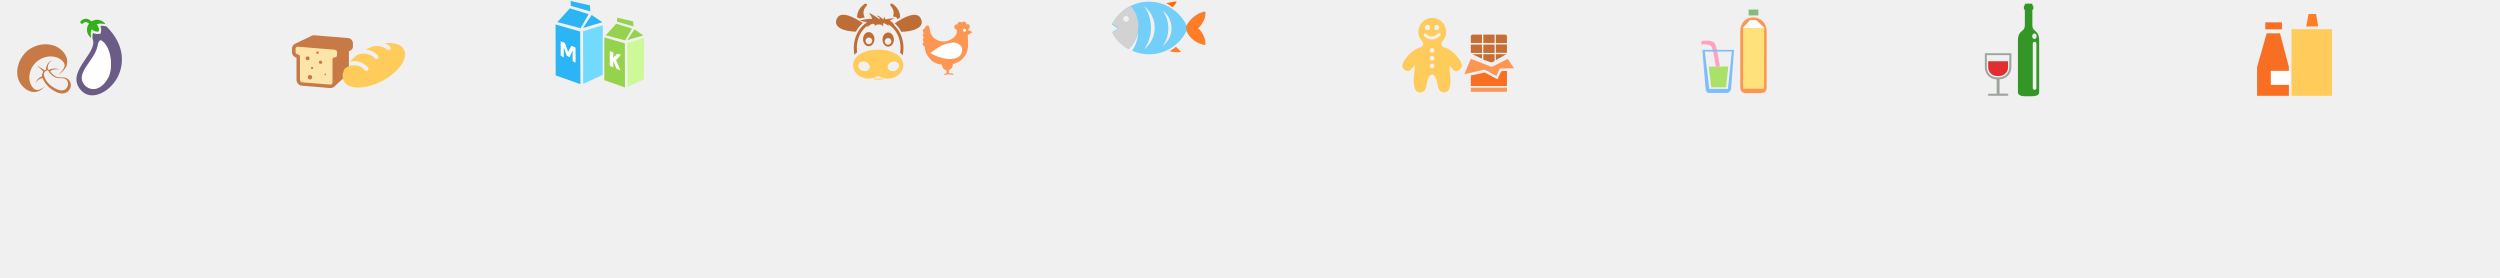
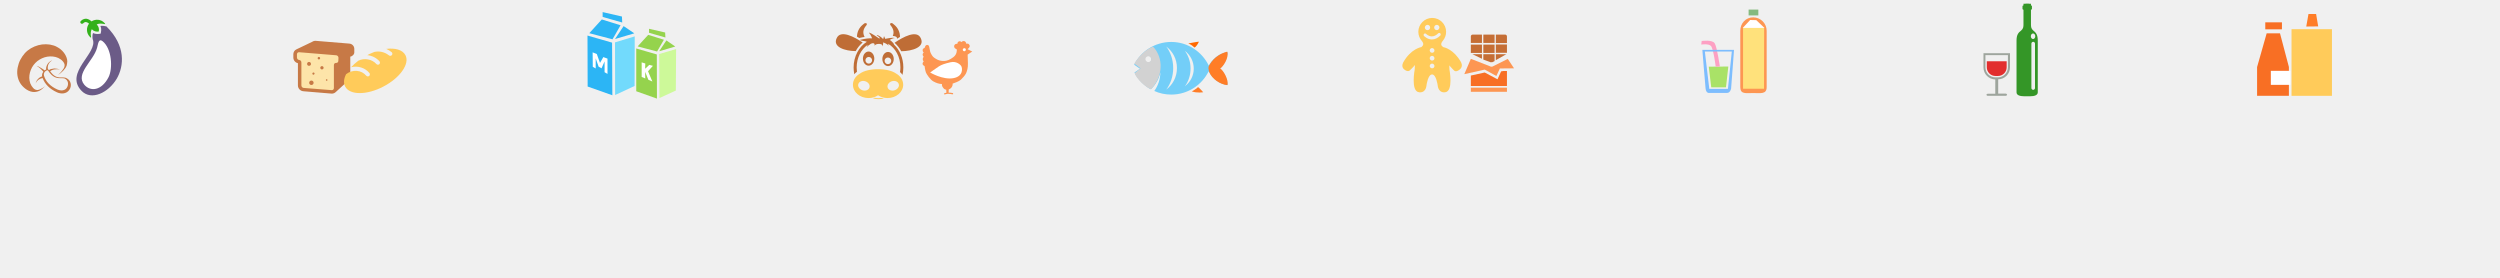
<svg xmlns="http://www.w3.org/2000/svg" baseProfile="tiny" preserveAspectRatio="xMinYMin meet" viewBox="0 0 1800 200" width="1800" height="200">
  <path fill="#C77946" d="M49.9 64.7c-2 3-5.9 3.1-8.8 1.8-5.3-2.4-8.8-5.9-10.4-10.3-.1 0-.2 0-.3.1-.3.1-.6.1-.9.2-.6.2-1.1.5-1.6.8s-1 .8-1.3 1.2c-.4.5-.7 1-.9 1.6.1-.6.3-1.2.6-1.8.3-.6.7-1.1 1.2-1.6s1-.9 1.6-1.2c.3-.2.6-.3.9-.4.1 0 .2-.1.3-.1-.2-1.3.2-2.5.9-3.3-.3-.3-.6-.7-.8-1-.4-.4-.8-.9-1.3-1.3-.9-.8-1.9-1.5-2.9-2.1 1.2.4 2.3.9 3.3 1.6.5.3 1.1.7 1.6 1 .4.3.7.5 1 .8.4-.3.7-.5 1.1-.6v-1c0-.4.1-.7.2-1.1.2-.7.5-1.4.9-2s.9-1.1 1.5-1.6c.6-.4 1.2-.8 1.8-1-.6.4-1.1.8-1.6 1.3s-.8 1.1-1.1 1.6c-.3.6-.4 1.2-.5 1.9v1c0 .2 0 .3.1.5v.3c.3 0 .6.2.9.4.1-.1.2-.2.3-.2.3-.2.7-.4 1.1-.5.7-.2 1.5-.3 2.2-.4 1.5 0 2.9.3 4.2.7-1.4-.2-2.8-.2-4.1 0-.7.1-1.3.3-1.9.6-.3.1-.5.3-.8.5-.1.1-.2.2-.3.2 5 7 8.6 3.1 12 5.1 2.9 1.5 3.9 5.3 1.8 8.3zm-1-5.2c-.2-1.1-.9-2.1-1.9-2.7-.6-.4-1.3-.5-2.2-.5h-1.5c-2.7 0-5.6-.7-8.7-5.5-.1-.1-.2-.2-.4-.2-.5 0-1.4.4-2 1.2-.4.5-.9 1.5-.5 2.8 1.3 4.2 4.5 7.5 9.5 9.8 1 .4 2 .7 3 .7 1.2 0 2.9-.3 3.9-1.9.8-1.2 1-2.5.8-3.7zm-1.5-11c-.4.6-.8 1.2-1.3 1.7-.3.4-.6.8-1 1.1-1 1-2.1 1.9-3.3 2.7l1.5-1.5s1-1 1.4-1.6c.4-.5.8-1.1 1.2-1.7.3-.6.6-1.2.6-1.8.1-.6 0-1.2-.3-1.8s-.6-1.1-1.1-1.6c-.9-1-2-1.7-3.2-2.3-2.4-1.1-5.2-1.3-7.8-.9-2.6.4-5.1 1.6-7.2 3.2-2.1 1.7-3.7 3.8-4.7 6.3s-1.4 5.2-.9 7.8c.2 1.3.7 2.6 1.4 3.7s1.6 2.2 2.7 2.7c.6.3 1.2.3 1.8.3.6-.1 1.3-.3 1.9-.6.6-.3 1.2-.6 1.8-1 .6-.4 1.2-.8 1.7-1.2-.7.7-1.4 1.3-2.1 1.9-.6.5-1.1.9-1.8 1.3-.8.4-1.7.8-2.6.9-1.9.4-3.8 0-5.5-.8-1.7-.8-3.2-2-4.5-3.4s-2.3-3.1-2.9-4.9c-.6-1.8-.9-3.8-.8-5.7.1-1.9.5-3.8 1.1-5.6s1.5-3.5 2.6-5.1 2.3-3 3.8-4.2c3-2.4 6.7-3.9 10.4-4.4 1.9-.2 3.8-.2 5.7.1.9.2 1.9.4 2.8.7.9.3 1.8.7 2.6 1.2 1.7.9 3.2 2.2 4.4 3.7s2.1 3.2 2.5 5.1c.2 1 .2 1.9 0 2.9-.1 1.1-.4 2-.9 2.8z" />
  <path fill="#6B5B87" d="M76.8 19.2l-.2-.2c-1.4-.3-3.2-.6-4.3-.3.6 1.3.7 2.8.4 4.4l-.2 1.1-1.1.2c-1.6.2-3.1 0-4.4-.6-.5.8-.5 2.9-.3 4.3 4.3 10.1-20.9 24.1-7.9 37.4 7 7.1 19.2 1.4 25.3-8.9 5.2-9 6.6-23.6-7.3-37.4z" />
  <path fill="#fff" d="M78.2 55.5C73.1 65.5 65 66.1 60.7 61c-6.7-8 6.6-17 9.2-26.6.8-3 1.1-7 4-4.7 6.7 5.4 7.4 19.6 4.3 25.8z" />
  <path fill="#33B11A" d="M65.9 15.4c-1-.9-2.2-1.7-3.6-1.9-1-.1-2.6.1-4.1 1.6-.5.5-.5 1.3 0 1.7.5.5 1.2.4 1.7 0 .7-.7 1.3-1 2-.9.8.1 1.5.5 2.2 1.1-2.1 2.8-2 6.8.5 9.4 2.3 2.4-.5-1.9 1.5-5.4.1.1.1.2.2.2 1.2 1.3 3 1.8 4.8 1.5.4-1.8 0-3.6-1.3-4.9l-.2-.2c3.6-1.8 7.8 1.2 5.5-1.2-2.4-2.5-6.3-2.9-9.2-1z" />
  <g transform="translate(200)">
-     <path fill="#FDE4A9" d="M15.1 58.5l-.2-8.9v-8.9L11.5 38l.9-4.6s2.1-.5 3-.5h13l6.2.2 5.3.9 4.1 1.6v2.7l-.5 2.7-1.4 1.6-2.1.5.2 16.9s0 1.4-1.1 1.4c-1.2.1-8.5.5-8.5.5l-8.7-.9-4.7-1.1-2.1-1.4z" />
-     <path fill="#C77946" d="M53.1 35.8c-.5.5-1.2.9-1.9 1v14.3c0 1.1-.5 2.1-1.3 2.8l-9.3 8.5c-.7.6-1.6 1-2.6 1h-.3l-20.3-1.7c-2.2-.2-3.9-2-3.9-4.2v-16c-1.9-.4-3.3-2.1-3.3-4.1v-2.3c0-1.5.8-2.9 2.1-3.5L24 26c.2-.2.5-.3.8-.4.4-.1.7-.2 1.2-.2h.3l24.3 2c2 .2 3.5 1.8 3.5 3.8v2.1c.1 1-.3 1.9-1 2.5zm-10.4 1.8c0-.9-.7-1.7-1.6-1.8l-26.7-2.2c-.9-.1-1.6.6-1.6 1.5v2.3c0 .9.7 1.7 1.6 1.8 1 .1 1.6.8 1.6 1.8v16.5c0 .9.7 1.7 1.6 1.8l20.2 1.6c.9.1 1.6-.6 1.6-1.5V42.9c0-1 .6-1.6 1.6-1.6.9.1 1.6-.6 1.6-1.5l.1-2.2zm-8.5 16.6c-.3 0-.6-.3-.6-.6s.3-.6.6-.6.6.3.6.6-.3.6-.6.6zM30.8 46c-.7 0-1.2-.6-1.2-1.2 0-.7.6-1.2 1.2-1.2.7 0 1.2.6 1.2 1.2s-.5 1.2-1.2 1.2zm-2.2-7.2c-.5 0-.9-.4-.9-.9s.4-.9.9-.9.9.4.9.9-.4.9-.9.9zm-3.9 11c-.4 0-.8-.3-.8-.8 0-.4.3-.8.8-.8.4 0 .8.3.8.8-.1.4-.4.8-.8.8zm.1 5.8c0 .9-.7 1.6-1.6 1.6s-1.6-.7-1.6-1.6c0-.9.7-1.6 1.6-1.6.9 0 1.6.7 1.6 1.6zm-3.3-12.2c-.8 0-1.4-.6-1.4-1.4 0-.8.6-1.4 1.4-1.4s1.4.6 1.4 1.4c.1.8-.6 1.4-1.4 1.4z" />
-     <path fill="#FFCB5A" d="M90.9 35.7c-2-3.8-7.3-5.3-13.8-4.5 1.3.6 2.6 1.3 3.8 2.3.7.5.8 1.5.3 2.1-.3.4-.7.6-1.2.6-.3 0-.6-.1-.9-.3-3.6-2.8-7.4-3.2-10.6-2.5-1.3.5-2.6 1.1-4 1.7-.2.1-.3.2-.4.3-.2.2-.4.2-.7.3h-.1c3.3.3 6.6 1.8 8.9 4.4.5.6.5 1.6-.1 2.1-.3.3-.6.4-1 .4s-.8-.2-1.1-.5c-3.2-3.6-8.8-4.5-13-2.4-2 1.5-3.7 3.1-5.2 4.7 4.8-1.2 10 .3 13.2 4.2.5.6.4 1.6-.2 2.1s-1.6.4-2.1-.2c-3.5-4.2-9.9-4.7-14.5-1.1-1.7 3.3-2 6.4-.7 8.9 3.3 6.3 15.6 6.3 27.6 0s19.1-16.4 15.8-22.6z" />
+     <path fill="#FDE4A9" d="M16.1 62.5l-.2-8.9v-8.9L12.5 42l.9-4.6s2.1-.5 3-.5h13l6.2.2 5.3.9 4.1 1.6v2.7l-.5 2.7-1.4 1.6-2.1.5.2 16.9s0 1.4-1.1 1.4c-1.2.1-8.5.5-8.5.5l-8.7-.9-4.7-1.1-2.1-1.4z" />
+     <path fill="#C77946" d="M54.1 39.8c-.5.5-1.2.9-1.9 1v14.3c0 1.1-.5 2.1-1.3 2.8l-9.3 8.5c-.7.6-1.6 1-2.6 1h-.3l-20.3-1.7c-2.2-.2-3.9-2-3.9-4.2v-16c-1.9-.4-3.3-2.1-3.3-4.1v-2.3c0-1.5.8-2.9 2.1-3.5L25 30c.2-.2.5-.3.8-.4.4-.1.7-.2 1.2-.2h.3l24.3 2c2 .2 3.5 1.8 3.5 3.8v2.1c.1 1-.3 1.9-1 2.5zm-10.4 1.8c0-.9-.7-1.7-1.6-1.8l-26.7-2.2c-.9-.1-1.6.6-1.6 1.5v2.3c0 .9.7 1.7 1.6 1.8 1 .1 1.6.8 1.6 1.8v16.5c0 .9.7 1.7 1.6 1.8l20.2 1.6c.9.1 1.6-.6 1.6-1.5V46.9c0-1 .6-1.6 1.6-1.6.9.1 1.6-.6 1.6-1.5l.1-2.2zm-8.5 16.6c-.3 0-.6-.3-.6-.6s.3-.6.6-.6.6.3.6.6-.3.6-.6.6zM31.8 50c-.7 0-1.2-.6-1.2-1.2 0-.7.6-1.2 1.2-1.2.7 0 1.2.6 1.2 1.2s-.5 1.2-1.2 1.2zm-2.2-7.2c-.5 0-.9-.4-.9-.9s.4-.9.9-.9.9.4.9.9-.4.9-.9.9zm-3.9 11c-.4 0-.8-.3-.8-.8 0-.4.3-.8.8-.8.4 0 .8.3.8.8-.1.4-.4.8-.8.8zm.1 5.8c0 .9-.7 1.6-1.6 1.6s-1.6-.7-1.6-1.6c0-.9.7-1.6 1.6-1.6.9 0 1.6.7 1.6 1.6zm-3.3-12.2c-.8 0-1.4-.6-1.4-1.4 0-.8.6-1.4 1.4-1.4s1.4.6 1.4 1.4c.1.8-.6 1.4-1.4 1.4z" />
+     <path fill="#FFCB5A" d="M91.9 39.7c-2-3.8-7.3-5.3-13.8-4.5 1.3.6 2.6 1.3 3.8 2.3.7.5.8 1.5.3 2.1-.3.4-.7.6-1.2.6-.3 0-.6-.1-.9-.3-3.6-2.8-7.4-3.2-10.6-2.5-1.3.5-2.6 1.1-4 1.7-.2.1-.3.2-.4.3-.2.2-.4.2-.7.3h-.1c3.3.3 6.6 1.8 8.9 4.4.5.6.5 1.6-.1 2.1-.3.3-.6.4-1 .4s-.8-.2-1.1-.5c-3.2-3.6-8.8-4.5-13-2.4-2 1.5-3.7 3.1-5.2 4.7 4.8-1.2 10 .3 13.2 4.2.5.6.4 1.6-.2 2.1s-1.6.4-2.1-.2c-3.5-4.2-9.9-4.7-14.5-1.1-1.7 3.3-2 6.4-.7 8.9 3.3 6.3 15.6 6.3 27.6 0s19.1-16.4 15.8-22.6z" />
  </g>
  <g transform="translate(400)">
-     <path fill="#2CB5F5" d="M19.8 20.1l6.2-9.3 7.7 5.2-13.9 4.1zM10.9.7l13.9 3.2.2 4.3-14.1-4V.7zM18 20.3L1.3 15.9l9-9.9 13.5 4.2L18 20.3zm-.1 40.3L.1 54.3 0 17.6l17.7 5.1.2 37.9z" />
-     <path fill="#72DAFC" d="M19.8 22.5L34 18.2l-.1 35.7-14 6.5-.1-37.9z" />
-     <path fill="#fff" d="M3.8 40.1l2.1 1.2V34L8 40l2.1 1.2 2.2-5V44l2.1 1.2v-11l-3-1.1L9 37.3l-2.3-6.4-3-1.2v10.4z" />
-     <path fill="#95D34D" d="M51.6 28.9l5.2-7.8 6.4 4.4-11.6 3.4zm-7.4-16.2l11.7 2.7.2 3.6-11.8-3.4v-2.9zm5.9 16.4l-14-3.7 7.6-8.3L55 20.6l-4.9 8.5zM50 63l-14.9-5.3V26.9l14.8 4.3L50 63z" />
-     <path fill="#CDF999" d="M51.6 30.9l12.2-3.6-.2 29.9-11.8 5.4-.2-31.7z" />
-     <path fill="#fff" d="M39 36.9l2.6.8-.1 3.8 3-2.8 2.6.7-3.5 3.9 3.1 7.4-2.9-1.3-2.3-5.7.1 4.8-2.6-1.1V36.9z" />
+     <path fill="#2CB5F5" d="M42.8 28.1l6.2-9.3 7.7 5.2-13.9 4.1zM33.9 8.7l13.9 3.2.2 4.3-14.1-4V8.7zM41 28.3l-16.7-4.4 9-9.9 13.5 4.2L41 28.3zm-.1 40.3l-17.8-6.3-.1-36.7 17.7 5.1.2 37.9z" />
+     <path fill="#72DAFC" d="M42.8 30.5L57 26.2l-.1 35.7-14 6.5-.1-37.9z" />
+     <path fill="#fff" d="M26.8 48.1l2.1 1.2V42l2.1 6 2.1 1.2 2.2-5V52l2.1 1.2v-11l-3-1.1-2.4 4.2-2.3-6.4-3-1.2.1 10.4z" />
+     <path fill="#95D34D" d="M74.6 36.9l5.2-7.8 6.4 4.4-11.6 3.4zm-7.4-16.2l11.7 2.7.2 3.6-11.8-3.4v-2.9h-.1zm5.9 16.4l-14-3.7 7.6-8.3L78 28.6l-4.9 8.5zM73 71l-14.9-5.3V34.9l14.8 4.3L73 71z" />
+     <path fill="#CDF999" d="M74.6 38.9l12.2-3.6-.2 29.9-11.8 5.4-.2-31.7z" />
+     <path fill="#fff" d="M62 44.9l2.6.8-.1 3.8 3-2.8 2.6.7-3.5 3.9 3.1 7.4-2.9-1.3-2.3-5.7.1 4.8-2.6-1.1V44.9z" />
  </g>
  <g transform="translate(600)">
-     <path fill="#BF6D36" d="M33.1 13.7c-1.2-.7-5.9-4.2-7.4-4.2 1.6 1.8 2.3 4.1 2.3 4.1h-1.8s-2.5 0-6.9 1.1c.4.9 3.1.5 4.9 1.4-5.6 3.5-9.5 10.5-9.5 18.5 0 1.7.2 3.3.5 4.9.5-.7 1.2-1.3 1.9-1.8-.1-1-.2-2-.2-3.1 0-7 3.2-13.1 8-16.4-.4 1.1-.9 1.9-.9 1.9s2.7-3 4.6-3c1.4 0 1.3 1.2 1.2 1.9.3-.6 1-1.4 3.1-1.4 2.6 0 2.8 1.4 2.9 1.9l.2-3s3.2 1.2 3.7 2.3c.3.7 0-.4-.2-1.3 5.3 3 8.9 9.5 8.9 17 0 1.2-.1 2.3-.3 3.4.7.6 1.3 1.2 1.8 2 .4-1.7.6-3.5.6-5.4 0-6.6-2.6-12.5-6.7-16.4-.3-1.5-3.1-3.4-3.1-3.4s2.7-1.6 3.9-1.2c-1.6-.9-7.1.5-7.1.5l-.9-2-.6 2.1h-.1c-.4-.5-2.5-2.6-4.5-2.9-.2.7 2.4 1.2 2 2.6-.1-.1-.2-.1-.3-.1zm6.4 9.7c-2.3 0-4.1 2.3-4.1 5.1s1.8 5.1 4.1 5.1 4.1-2.3 4.1-5.1-1.8-5.1-4.1-5.1zm-.1 8.8c-1.3 0-2.4-1.1-2.4-2.4 0-1.3 1.1-2.4 2.4-2.4 1.3 0 2.4 1.1 2.4 2.4 0 1.3-1.1 2.4-2.4 2.4zm-13.9-9.1c-2.3 0-4.1 2.3-4.1 5.1s1.8 5.1 4.1 5.1 4.1-2.3 4.1-5.1-1.8-5.1-4.1-5.1zm.1 8.7c-1.3 0-2.4-1.1-2.4-2.4s1.1-2.4 2.4-2.4c1.3 0 2.4 1.1 2.4 2.4s-1.1 2.4-2.4 2.4zm4.1-12.7c-.1.3-.1.6-.1.6s.1-.3.1-.6zm6 .5v.2c-.1.1 0 0 0-.2zm7.2-7.7c1 0 1.8.2 2.3.5.6.3.8.9.7 1.5.7-.4 1.5-.9 2.2-1.3 0-3.4-1.5-6.7-4.3-8.9l-1.1-.9c-1.3-.6-2.3.3-1.4 1.4 2.3 2.8 2.6 5.2 1.6 7.7zM19 13.3c1.4-.3 2.6-.6 3.6-.7-1.4-2.8-1.3-5.4 1.3-8.4.9-1.1-.1-1.9-1.4-1.4l-1.1.9c-2.8 2.2-4.2 5.4-4.3 8.7.6.3 1.2.7 1.8 1-.1 0 0-.1.1-.1zm2.2 3.3c-5.9-4-15.9-9.4-18.7-3.1-3 6.3 5.7 9.2 13.7 9.3 1.3-2.4 3-4.5 5-6.2zm41.9-3c-2.8-6.5-13.1-.8-18.9 3.2 1.9 1.7 3.5 3.7 4.8 6.1 8.1-.1 17.1-3 14.1-9.3z" />
-     <path fill="#FFCB5A" d="M32.6 56.7c-1 0-1.9-.1-2.8-.3-.4.1-.8.3-1.2.4 1.3.4 2.7.6 4.1.6 1.3 0 2.6-.2 3.8-.5-.5-.1-.9-.2-1.3-.4-1 .1-1.8.2-2.6.2zm12.6-17.8c-2.6-1.9-7.4-3.1-12.9-3.1S22 37 19.4 38.9c-3.1 1.7-5.2 4.7-5.2 8.1 0 5.3 5 9.6 11.3 9.6 2.6 0 4.9-.7 6.8-2 1.9 1.2 4.2 2 6.8 2 6.2 0 11.3-4.3 11.3-9.6 0-3.4-2.1-6.4-5.2-8.1zM26.1 49c-.5 1.8-2.8 2.7-5 2-2.2-.7-3.6-2.7-3-4.5.5-1.8 2.8-2.7 5-2 2.2.7 3.6 2.7 3 4.5zm18.1 2c-2.2.7-4.5-.2-5-2s.8-3.8 3-4.5c2.2-.7 4.5.2 5 2 .6 1.8-.8 3.8-3 4.5z" />
-     <path fill="#FD9652" d="M89 21.6s.4 3.4-2.4 5.5-4.7 2.7-6.7 2.8c-1.9.1-4.2-.4-5.7-1.4-1.5-.9-2.4-1.4-3.4-3.2s-1.1-2.4-1.4-4.2c-.3-1.8-.5-2.5-1.3-2.7-.8-.2-1.3.2-1.6.5-.3.3-.6 1.5-.6 1.5s-1.6.5-1.5 1.8c.1 1.3.8 1.6.8 1.6s-.9.7-.8 1.6c.1.9.8 1.5.8 1.5s-.8.6-.7 1.9c.1 1.3.4.7.7 1.3-.6.7-1 1.4-.8 2.2.3.8 1.4 1.3 1.4 1.3s.4 3.2 1 4.7c.7 1.5 3.1 5.1 5.3 6.3 2.2 1.2 3.9 1.8 6.2 1.9-.1.9.2 1.8.6 2.3.5.7 1 1.6 2.5 1.8.1.7.1 2.2.1 2.2s-1.6.2-1.7.6c-.2.4.2.6.5.6.4 0 1.6-.5 2.3-.5.7 0 2.8.3 3.2.4.5.1.6-.3.6-.3s-.1-.6-.3-.6c-.2 0-1.2-.2-1.2-.2l-1.1-.1h-.7l.1-2.3s.9-.3 1.7-1.1c.8-.8 1.2-1.9 1.1-3.1 1.1-.4 4.5-1.5 5.9-2.8 1.4-1.3 3-3.1 3.8-4.7.7-1.7 1.4-3.8 1.3-7l-.2-6.4 3.3-2.2-3.4-1.7s2.3-1.5 1.4-3c-.9-1.6-2.2-.8-2.2-.8s-.2-1.7-1.6-2c-1.4-.3-1.7.7-1.7.7s-1.4-1-2.3-.4c-1 .6-.9 1.7-.9 1.7s-1.4-.4-2.1.9c-.7 1.3.4 2.3.4 2.3l1.3.8z" />
-     <path fill="#fff" d="M69.8 38.2s9 5.4 16.6 4.1c7.6-1.3 6.6-7.5 5.8-8.7-.8-1.3-3.7-3.7-7.6-2.8-3.9.9-6.5 1.7-8.5 3s-6.3 4.4-6.3 4.4zM94.4 20.7c-.6 0-1.1.5-1.1 1.1 0 .6.5 1.1 1.1 1.1.6 0 1.1-.5 1.1-1.1.1-.6-.4-1.1-1.1-1.1z" />
+     <path fill="#BF6D36" d="M33 27.7c-1.2-.7-5.9-4.2-7.4-4.2 1.6 1.8 2.3 4.1 2.3 4.1h-1.8s-2.5 0-6.9 1.1c.4.9 3.1.5 4.9 1.4-5.6 3.5-9.5 10.5-9.5 18.5 0 1.7.2 3.3.5 4.9.5-.7 1.2-1.3 1.9-1.8-.1-1-.2-2-.2-3.1 0-7 3.2-13.1 8-16.4-.4 1.1-.9 1.9-.9 1.9s2.7-3 4.6-3c1.4 0 1.3 1.2 1.2 1.9.3-.6 1-1.4 3.1-1.4 2.6 0 2.8 1.4 2.9 1.9l.2-3s3.2 1.2 3.7 2.3c.3.7 0-.4-.2-1.3 5.3 3 8.9 9.5 8.9 17 0 1.2-.1 2.3-.3 3.4.7.6 1.3 1.2 1.8 2 .4-1.7.6-3.5.6-5.4 0-6.6-2.6-12.5-6.7-16.4-.3-1.5-3.1-3.4-3.1-3.4s2.7-1.6 3.9-1.2c-1.6-.9-7.1.5-7.1.5l-.9-2-.6 2.1h-.1c-.4-.5-2.5-2.6-4.5-2.9-.2.7 2.4 1.2 2 2.6-.1-.1-.2-.1-.3-.1zm6.4 9.7c-2.3 0-4.1 2.3-4.1 5.1s1.8 5.1 4.1 5.1 4.1-2.3 4.1-5.1-1.8-5.1-4.1-5.1zm-.1 8.8c-1.3 0-2.4-1.1-2.4-2.4 0-1.3 1.1-2.4 2.4-2.4 1.3 0 2.4 1.1 2.4 2.4 0 1.3-1.1 2.4-2.4 2.4zm-13.9-9.1c-2.3 0-4.1 2.3-4.1 5.1s1.8 5.1 4.1 5.1 4.1-2.3 4.1-5.1-1.8-5.1-4.1-5.1zm.1 8.7c-1.3 0-2.4-1.1-2.4-2.4 0-1.3 1.1-2.4 2.4-2.4s2.4 1.1 2.4 2.4c0 1.3-1.1 2.4-2.4 2.4zm4.1-12.7c-.1.3-.1.6-.1.6s.1-.3.1-.6zm6 .5v.2c-.1.1 0 0 0-.2zm7.2-7.7c1 0 1.8.2 2.3.5.6.3.8.9.7 1.5.7-.4 1.5-.9 2.2-1.3 0-3.4-1.5-6.7-4.3-8.9l-1.1-.9c-1.3-.6-2.3.3-1.4 1.4 2.3 2.8 2.6 5.2 1.6 7.7zm-23.9 1.4c1.4-.3 2.6-.6 3.6-.7-1.4-2.8-1.3-5.4 1.3-8.4.9-1.1-.1-1.9-1.4-1.4l-1.1.9c-2.8 2.2-4.2 5.4-4.3 8.7.6.3 1.2.7 1.8 1-.1 0 0-.1.1-.1zm2.2 3.3c-5.9-4-15.9-9.4-18.7-3.1-3 6.3 5.7 9.2 13.7 9.3 1.3-2.4 3-4.5 5-6.2zm41.9-3c-2.8-6.5-13.1-.8-18.9 3.2 1.9 1.7 3.5 3.7 4.8 6.1 8.1-.1 17.1-3 14.1-9.3z" />
+     <path fill="#FFCB5A" d="M32.5 70.7c-1 0-1.9-.1-2.8-.3-.4.1-.8.3-1.2.4 1.3.4 2.7.6 4.1.6 1.3 0 2.6-.2 3.8-.5-.5-.1-.9-.2-1.3-.4-1 .1-1.8.2-2.6.2zm12.6-17.8c-2.6-1.9-7.4-3.1-12.9-3.1S21.9 51 19.3 52.9c-3.1 1.7-5.2 4.7-5.2 8.1 0 5.3 5 9.6 11.3 9.6 2.6 0 4.9-.7 6.8-2 1.9 1.2 4.2 2 6.8 2 6.2 0 11.3-4.3 11.3-9.6 0-3.4-2.1-6.4-5.2-8.1zM26 63c-.5 1.8-2.8 2.7-5 2s-3.6-2.7-3-4.5c.5-1.8 2.8-2.7 5-2s3.6 2.7 3 4.5zm18.1 2c-2.2.7-4.5-.2-5-2s.8-3.8 3-4.5 4.5.2 5 2c.6 1.8-.8 3.8-3 4.5z" />
+     <path fill="#FD9652" d="M88.9 35.6s.4 3.4-2.4 5.5-4.7 2.7-6.7 2.8c-1.9.1-4.2-.4-5.7-1.4-1.5-.9-2.4-1.4-3.4-3.2s-1.1-2.4-1.4-4.2c-.3-1.8-.5-2.5-1.3-2.7s-1.3.2-1.6.5c-.3.3-.6 1.5-.6 1.5s-1.6.5-1.5 1.8.8 1.6.8 1.6-.9.7-.8 1.6.8 1.5.8 1.5-.8.6-.7 1.9c.1 1.3.4.7.7 1.3-.6.7-1 1.4-.8 2.2.3.8 1.4 1.3 1.4 1.3s.4 3.2 1 4.7c.7 1.5 3.1 5.1 5.3 6.3 2.2 1.2 3.9 1.8 6.2 1.9-.1.9.2 1.8.6 2.3.5.7 1 1.6 2.5 1.8.1.7.1 2.2.1 2.2s-1.6.2-1.7.6c-.2.4.2.6.5.6.4 0 1.6-.5 2.3-.5.7 0 2.8.3 3.2.4.5.1.6-.3.6-.3s-.1-.6-.3-.6c-.2 0-1.2-.2-1.2-.2l-1.1-.1H83l.1-2.3s.9-.3 1.7-1.1c.8-.8 1.2-1.9 1.1-3.1 1.1-.4 4.5-1.5 5.9-2.8s3-3.1 3.8-4.7c.7-1.7 1.4-3.8 1.3-7l-.2-6.4 3.3-2.2-3.4-1.7s2.3-1.5 1.4-3c-.9-1.6-2.2-.8-2.2-.8s-.2-1.7-1.6-2-1.7.7-1.7.7-1.4-1-2.3-.4c-1 .6-.9 1.7-.9 1.7s-1.4-.4-2.1.9c-.7 1.3.4 2.3.4 2.3l1.3.8z" />
+     <path fill="#fff" d="M69.7 52.2s9 5.4 16.6 4.1c7.6-1.3 6.6-7.5 5.8-8.7-.8-1.3-3.7-3.7-7.6-2.8-3.9.9-6.5 1.7-8.5 3s-6.3 4.4-6.3 4.4zM94.3 34.7c-.6 0-1.1.5-1.1 1.1 0 .6.5 1.1 1.1 1.1s1.1-.5 1.1-1.1c.1-.6-.4-1.1-1.1-1.1z" />
  </g>
  <g transform="translate(800)">
-     <path fill="#73CEF8" d="M67.9 8.6c-7.4.8-11.7 6.4-13.6 9.6-4.9-10-15.1-17-27-17C15.6 1.2 5.5 7.9.6 17.6l4.2 2.9-4 2.7c2.7 5.1 6.8 9.3 11.8 12.1 3.5-3.3 5.9-7.6 6.9-12.3-.1 4.9-1.6 9.6-4.4 13.5 3.7 1.7 7.8 2.6 12.2 2.6 11.8 0 22-6.8 26.9-16.7 1.8 3.1 6.1 9 13.7 9.8-.4-5-2.9-9.2-5.5-11.8 2.6-2.6 5.1-6.8 5.5-11.8zm-57.7 7.9c-1.5 0-2.8-1.2-2.8-2.8 0-1.5 1.2-2.8 2.8-2.8s2.8 1.2 2.8 2.8c0 1.6-1.3 2.8-2.8 2.8zm13.5 19c3.1-4.1 5-9.5 5-15.5s-1.9-11.4-5-15.5c4.7 3.5 7.7 9.1 7.7 15.5s-3 12-7.7 15.5zm13.4-2.4c2.6-3.4 4.1-7.9 4.1-12.8S39.6 11 37.1 7.6c3.9 2.9 6.4 7.6 6.4 12.8 0 5.2-2.5 9.8-6.4 12.7z" />
-     <path fill="#FF6900" d="M39.6 2.3s6-1.2 7.6-1.3c-.3.9-1.9 3.8-3.2 4.2-.9-.7-1.9-1.9-4.4-2.9z" />
-     <path fill="#FF7D27" d="M42.1 36.8s3.4-1.8 4.5-3.1c.9.5 3.7 3.7 3.7 3.7s-4.2.8-8.2-.6zM54.9 17.7s3.4-7.2 12.7-9.5c1.5 4.2-3 11-5.1 12.1 2.2 1.1 6.4 8.3 5.2 12-5-.4-11.2-4.4-13.1-9.6-.3-1.3-1.1-3.3.3-5z" />
-     <path fill="#D2D2D2" d="M12.9 35.2c-3.5-.6-11.3-8-11.9-11.6l4.2-3.4-4.5-3.4S5.8 7.7 14.2 4.6c5.4 5.4 9.5 18.1-1.3 30.6zm-2.1-23.7c-1.2 0-2.1 1-2.1 2.1s1 2.1 2.1 2.1c1.2 0 2.1-1 2.1-2.1s-.9-2.1-2.1-2.1z" />
+     <path fill="#73CEF8" d="M83.9 37.6c-7.4.8-11.7 6.4-13.6 9.6-4.9-10-15.1-17-27-17-11.7 0-21.8 6.7-26.7 16.4l4.2 2.9-4 2.7c2.7 5.1 6.8 9.3 11.8 12.1 3.5-3.3 5.9-7.6 6.9-12.3-.1 4.9-1.6 9.6-4.4 13.5 3.7 1.7 7.8 2.6 12.2 2.6 11.8 0 22-6.8 26.9-16.7 1.8 3.1 6.1 9 13.7 9.8-.4-5-2.9-9.2-5.5-11.8 2.6-2.6 5.1-6.8 5.5-11.8zm-57.7 7.9c-1.5 0-2.8-1.2-2.8-2.8 0-1.5 1.2-2.8 2.8-2.8 1.6 0 2.8 1.2 2.8 2.8 0 1.6-1.3 2.8-2.8 2.8zm13.5 19c3.1-4.1 5-9.5 5-15.5s-1.9-11.4-5-15.5c4.7 3.5 7.7 9.1 7.7 15.5s-3 12-7.7 15.5zm13.4-2.4c2.6-3.4 4.1-7.9 4.1-12.8s-1.6-9.3-4.1-12.7c3.9 2.9 6.4 7.6 6.4 12.8s-2.5 9.8-6.4 12.7z" />
+     <path fill="#FF6900" d="M55.6 31.3s6-1.2 7.6-1.3c-.3.9-1.9 3.8-3.2 4.2-.9-.7-1.9-1.9-4.4-2.9z" />
+     <path fill="#FF7D27" d="M58.1 65.8s3.4-1.8 4.5-3.1c.9.5 3.7 3.7 3.7 3.7s-4.2.8-8.2-.6zM70.9 46.7s3.4-7.2 12.7-9.5c1.5 4.2-3 11-5.1 12.1 2.2 1.1 6.4 8.3 5.2 12-5-.4-11.2-4.4-13.1-9.6-.3-1.3-1.1-3.3.3-5z" />
+     <path fill="#D2D2D2" d="M28.9 64.2c-3.5-.6-11.3-8-11.9-11.6l4.2-3.4-4.5-3.4s5.1-9.1 13.5-12.2c5.4 5.4 9.5 18.1-1.3 30.6zm-2.1-23.7c-1.2 0-2.1 1-2.1 2.1s1 2.1 2.1 2.1c1.2 0 2.1-1 2.1-2.1s-.9-2.1-2.1-2.1z" />
  </g>
  <g transform="translate(1000)">
    <path fill="#F86F24" d="M80.8 51.4l-2.6 5.7-9.2-4.9-10 2.2v7.5h26V51.1h-2.4l-1.8.3z" />
    <path fill="#FD9652" d="M79.9 49.3l-2.5 5.4-8.4-4.6-14.7 3.3 4.7-11 .4.1L73.5 48h.9L85 42.7l.6-.3 4.5 6.8-10.2.1zM85 66.1H59v-3h26v3z" />
    <path fill="#C56E35" d="M77 38v-6h8v6h-8zm0-13.1h6.7c.7 0 1.3.6 1.3 1.3V31h-8v-6.1zm-3.5 20l-5.5-2V39h8.1v5l-1.7.8h-.9v.1zM68 32.1h8.1v6H68v-6zm0-7.2h8.1v6H68v-6zM67 39v3.3L60.1 39H67zm-8-6.9h8v6h-8v-6zm0-5.9c0-.7.6-1.3 1.3-1.3H67v6h-8v-4.7zm18 17.1V39h7.6L77 43.3z" />
    <path fill="#FFCB5A" d="M51.9 44.7c-5.1-9-11.7-10.6-12.8-10.8-.2-.2-.5-.5-.7-.6 0 0-1.9-1.3.5-4 1.4-1.7 2.3-3.9 2.3-6.4 0-5.5-4.5-10-10-10s-10 4.5-10 10c0 2.6 1 4.9 2.6 6.7 1.7 2.1.6 3.3.3 3.6-.1 0-.1.1-.1.1l-.6.6s-7.4 1-13 10.9c0 0-1.7 2.8.2 4.8 0 0 2.4 2.4 4.2 1.3 0 0 2.9-2.6 3.9-4.1-.1 1-.1 2-.1 3.2 0 0-3 15.6 3 16.4 0 0 4.9 1.2 5.5-5.1 0 0 1-7.7 4-7.7s4 7.7 4 7.7c.7 6.3 5.5 5.1 5.5 5.1 6-.8 3-16.4 3-16.4 0-1 0-2-.1-2.9 1.2 1.5 3.7 3.9 3.7 3.9 1.8 1.1 4.2-1.3 4.2-1.3 2.2-2.2.5-5 .5-5zM27.8 17.9c1 0 1.9.8 1.9 1.9 0 1-.8 1.9-1.9 1.9-1 0-1.9-.8-1.9-1.9 0-1 .9-1.9 1.9-1.9zm3.3 31.3c-.9 0-1.7-.8-1.7-1.7s.8-1.7 1.7-1.7c.9 0 1.7.8 1.7 1.7.1.9-.7 1.7-1.7 1.7zm0-5.6c-.9 0-1.7-.8-1.7-1.7 0-1 .8-1.7 1.7-1.7.9 0 1.7.8 1.7 1.7.1.9-.7 1.7-1.7 1.7zm0-5.6c-.9 0-1.7-.8-1.7-1.7 0-.9.8-1.7 1.7-1.7.9 0 1.7.8 1.7 1.7.1.9-.7 1.7-1.7 1.7zM37 25.6c-1.9 1.9-3.9 2.8-6 2.8h-.1c-3.2 0-5.5-2.4-5.6-2.5-.4-.4-.4-1.1 0-1.5s1.1-.4 1.5 0c0 0 1.7 1.8 4.1 1.8 1.6 0 3.2-.8 4.6-2.2.4-.4 1.1-.4 1.5 0 .4.5.4 1.2 0 1.6zm-2.5-3.9c-1 0-1.9-.8-1.9-1.9 0-1 .8-1.9 1.9-1.9 1 0 1.9.8 1.9 1.9-.1 1-.9 1.9-1.9 1.9z" />
  </g>
  <g transform="translate(1200)">
    <path fill="#A9E267" d="M30.3 48l1.8 14.9h10.6l1.7-15-14.1.1z" />
    <path fill="#FDA0C3" d="M25.2 29.5s7.7-1.1 9.4 1.7c1.7 2.8 3.7 16.7 3.7 16.7l-3 .1s-1.5-12.5-3.4-14.9c-1.9-1.9-7-1-7-1l.3-2.6z" />
    <path fill="#FD9652" d="M62.3 12.5c5.3 0 9.7 4.3 9.7 9.7v40.5c0 5.3-4.3 4.3-9.7 4.3S53 68 53 62.7V22.2c0-5.4 3.9-9.7 9.3-9.7z" />
    <path fill="#FFE17B" d="M55 19.9v44h15.1l.1-44.1-15.2.1z" />
    <path fill="#85BA7F" d="M59 6.9h7v4.2h-7V6.9z" />
    <path fill="#7DBDFE" d="M46.4 63.8s-.6 3.1-2.9 3.1H30.9s-2.5.7-2.9-3.3c-.4-3.9-2.3-27.7-2.3-27.7h22.8l-2.1 27.9zm-15.7.2h13.4l2.8-26.9H27.5L30.7 64z" />
    <path fill="#fff" d="M54.8 20.1l5.3-5.7 4.4.1 5.9 5.6H54.8z" />
  </g>
  <g transform="translate(1400)">
-     <path fill="#9EA59D" d="M48.2 48.5V38.3H29.1v10.3c0 4.7 3.8 8.5 8.5 8.6v10.3h-5.4c-.5 0-1 .4-1 1V68c0 .5.4 1 1 1h12.9c.5 0 1-.4 1-1v.4c0-.5-.4-1-1-1h-5.4V57.1c4.7 0 8.5-3.9 8.5-8.6zm-17.7 0v-8.8h16.2v8.8c0 3.9-3.2 7.2-7.2 7.2h-1.8c-4 0-7.2-3.2-7.2-7.2z" />
-     <path fill="#E22E2E" d="M37.7 54.7c-3.4 0-6.2-2.8-6.2-6.2v-4.4h14.3v4.4c0 3.4-2.8 6.2-6.2 6.2h-1.9z" />
-     <path fill="#349627" d="M65 22c-1.6-1.3-1.7-2.7-1.7-4.4V7h.1c.3 0 .6-.3.6-.6V4.5c0-.3-.3-.6-.6-.6h-.1V2.7h-1.5v-.1h-2.4v.1h-1.5v1.2h-.1c-.3 0-.6.3-.6.6v1.9c0 .3.3.6.6.6h.1v10.6c0 1.6-.1 3.1-1.7 4.4-1.8 1.4-3.3 2.8-3.3 7.2v37.3c0 2.1 2.6 2.8 5.3 2.8h4.7c2.7 0 5.3-.7 5.3-2.8V29.2c0-4.4-1.5-5.8-3.2-7.2zm1.2 41.4c0 .7-.6 1.3-1.3 1.3-.7 0-1.3-.6-1.3-1.3v-32c0-.7.6-1.3 1.3-1.3.7 0 1.3.6 1.3 1.3v32zm-1.4-35.3c-.9 0-1.6-.9-1.6-2s.7-2 1.6-2c.9 0 1.6.9 1.6 2s-.7 2-1.6 2z" />
+     <path fill="#9EA59D" d="M47.2 48.5V38.3H28.1v10.3c0 4.7 3.8 8.5 8.5 8.6v10.3h-5.4c-.5 0-1 .4-1 1V68c0 .5.4 1 1 1h12.9c.5 0 1-.4 1-1v.4c0-.5-.4-1-1-1h-5.4V57.1c4.7 0 8.5-3.9 8.5-8.6zm-17.7 0v-8.8h16.2v8.8c0 3.9-3.2 7.2-7.2 7.2h-1.8c-4 0-7.2-3.2-7.2-7.2z" />
+     <path fill="#E22E2E" d="M36.7 54.7c-3.4 0-6.2-2.8-6.2-6.2v-4.4h14.3v4.4c0 3.4-2.8 6.2-6.2 6.2h-1.9z" />
+     <path fill="#349627" d="M64 22c-1.6-1.3-1.7-2.7-1.7-4.4V7h.1c.3 0 .6-.3.6-.6V4.5c0-.3-.3-.6-.6-.6h-.1V2.7h-1.5v-.1h-2.4v.1h-1.5v1.2h-.1c-.3 0-.6.3-.6.6v1.9c0 .3.3.6.6.6h.1v10.6c0 1.6-.1 3.1-1.7 4.4-1.8 1.4-3.3 2.8-3.3 7.2v37.3c0 2.1 2.6 2.8 5.3 2.8h4.7c2.7 0 5.3-.7 5.3-2.8V29.2c0-4.4-1.5-5.8-3.2-7.2zm1.2 41.4c0 .7-.6 1.3-1.3 1.3-.7 0-1.3-.6-1.3-1.3v-32c0-.7.6-1.3 1.3-1.3.7 0 1.3.6 1.3 1.3v32zm-1.4-35.3c-.9 0-1.6-.9-1.6-2s.7-2 1.6-2 1.6.9 1.6 2-.7 2-1.6 2z" />
  </g>
  <g transform="translate(1600)">
    <path fill="#F86F24" d="M31 16.1h12v5H31v-5zM41.6 24L48 48.2V69H25.1V48.3L32 24h9.6z" />
    <path fill="#fff" d="M35 51h14.1v10.1H35V51z" />
    <path fill="#FFCB5A" d="M49.9 21H79v48H49.9V21z" />
    <path fill="#FF7D27" d="M60.5 19.1l1.6-9h5.5l1.5 8.9-8.6.1z" />
  </g>
</svg>
